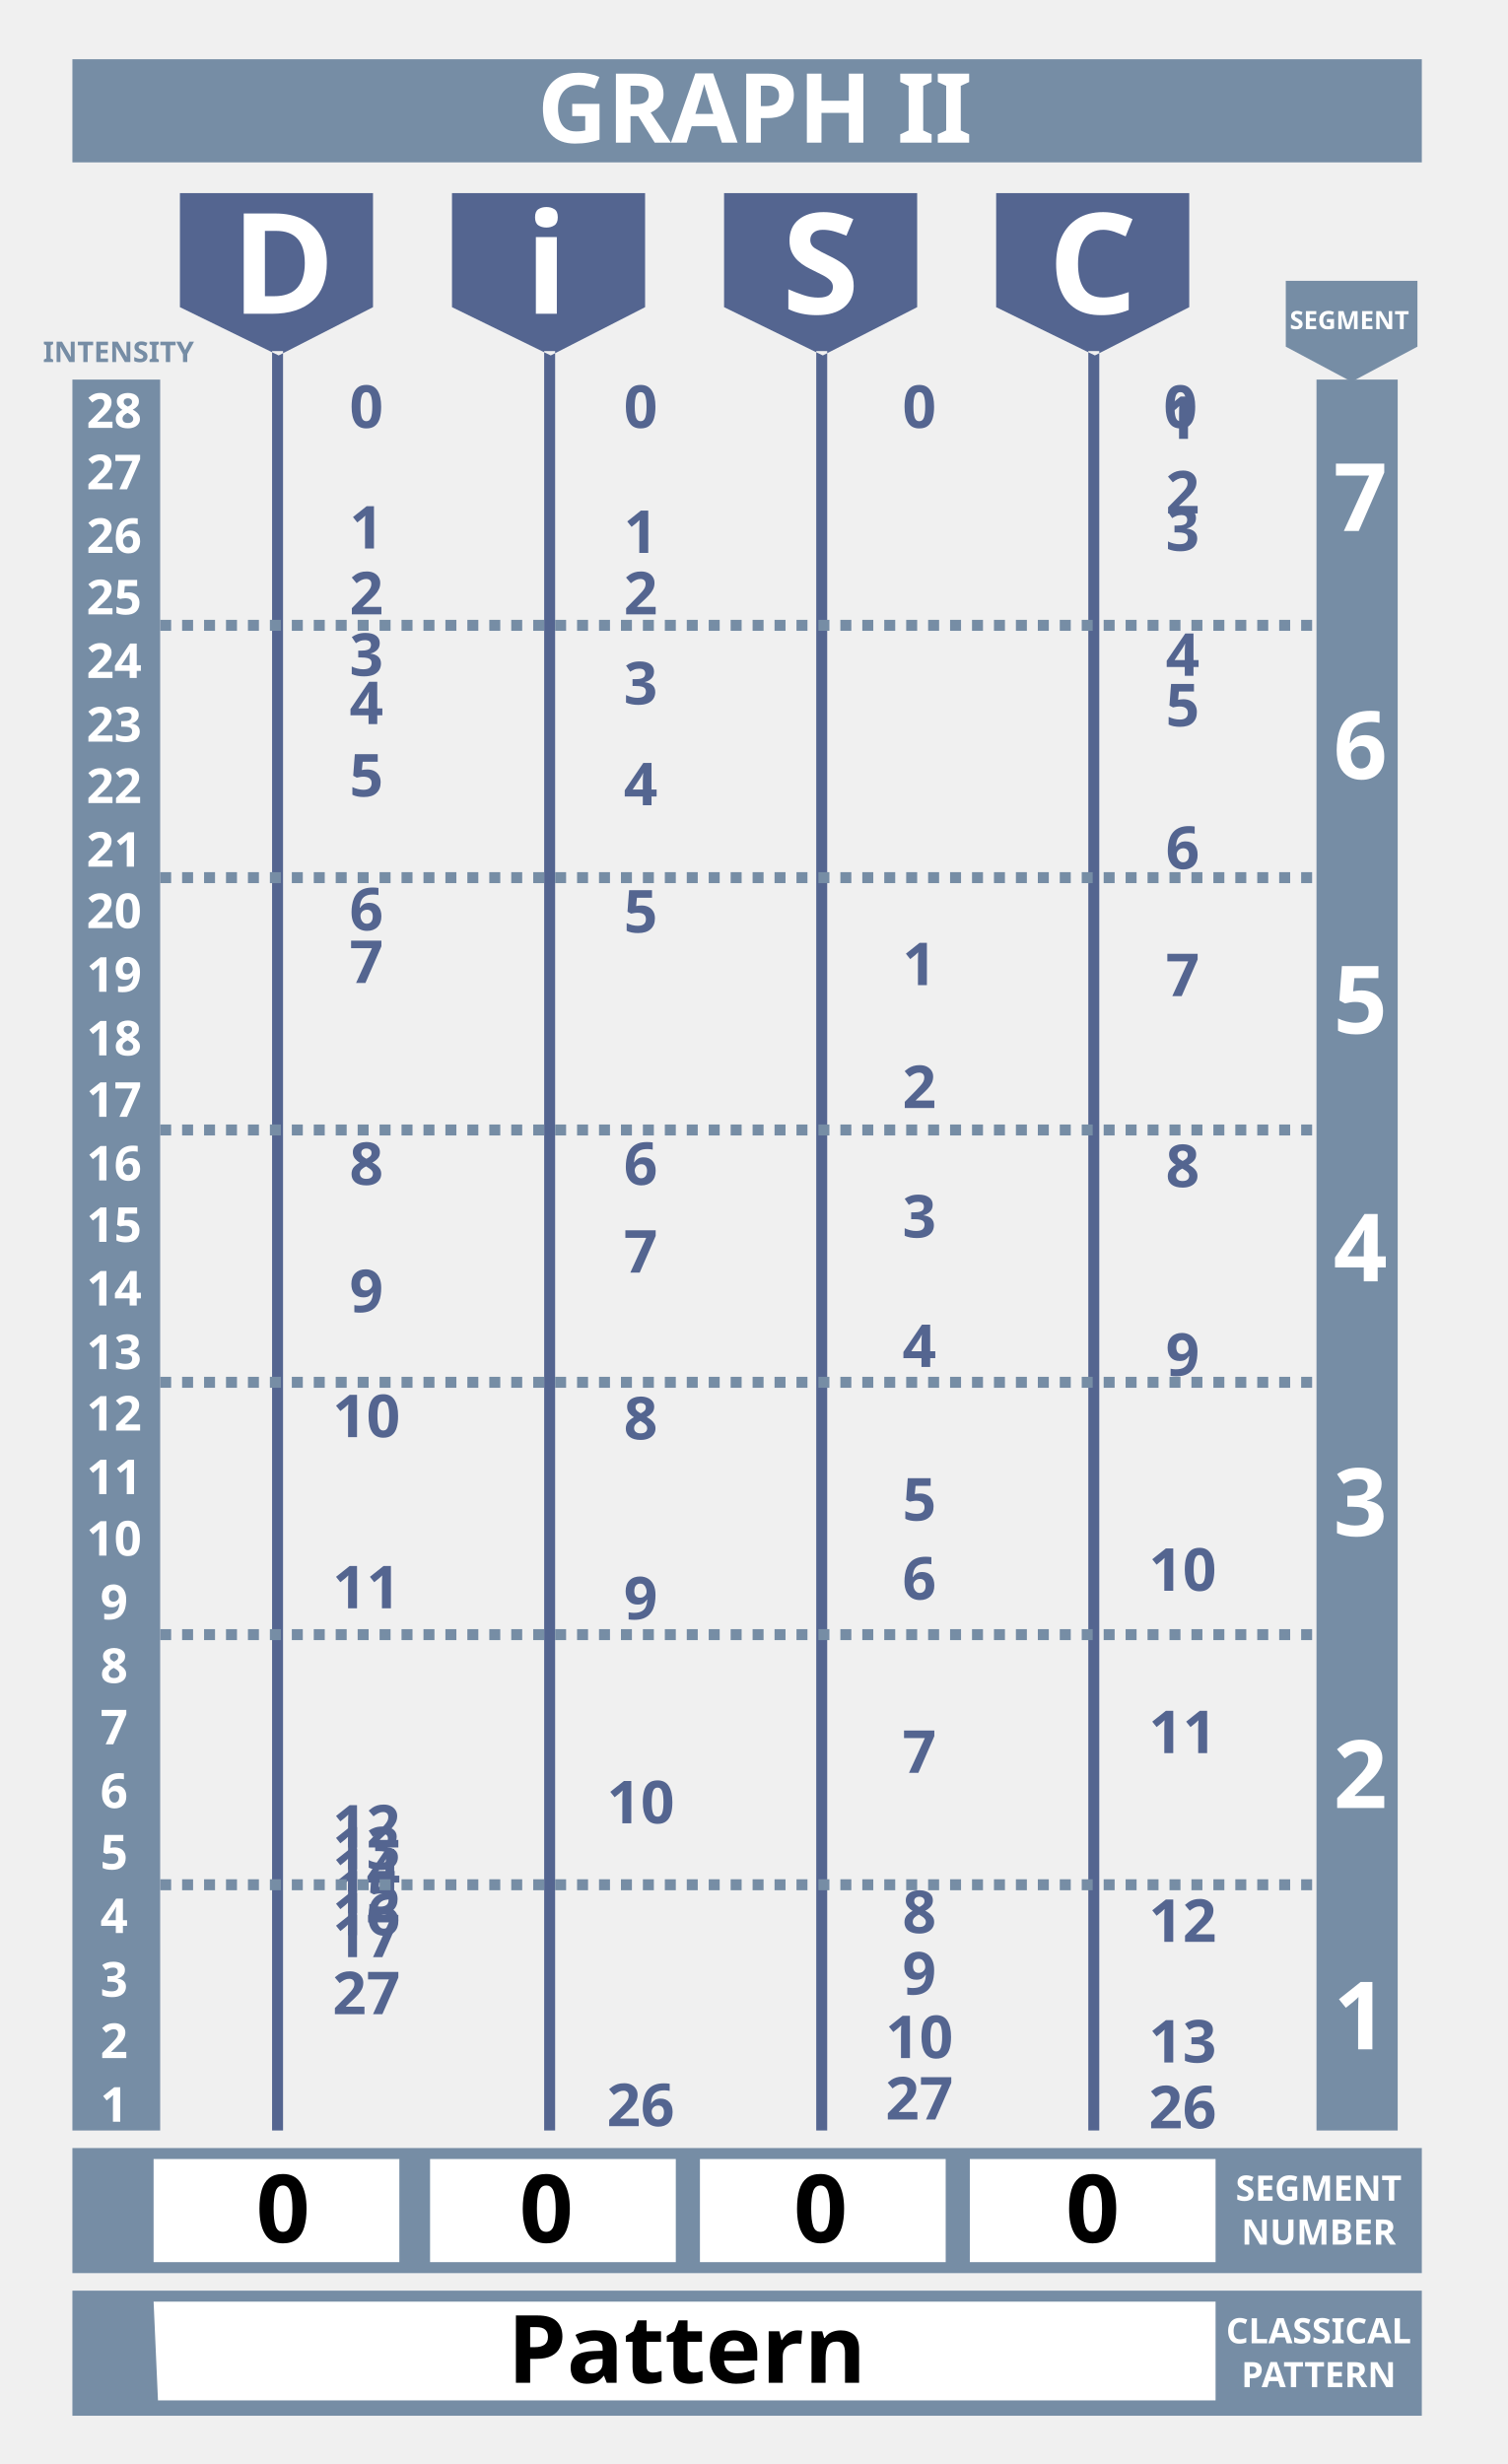
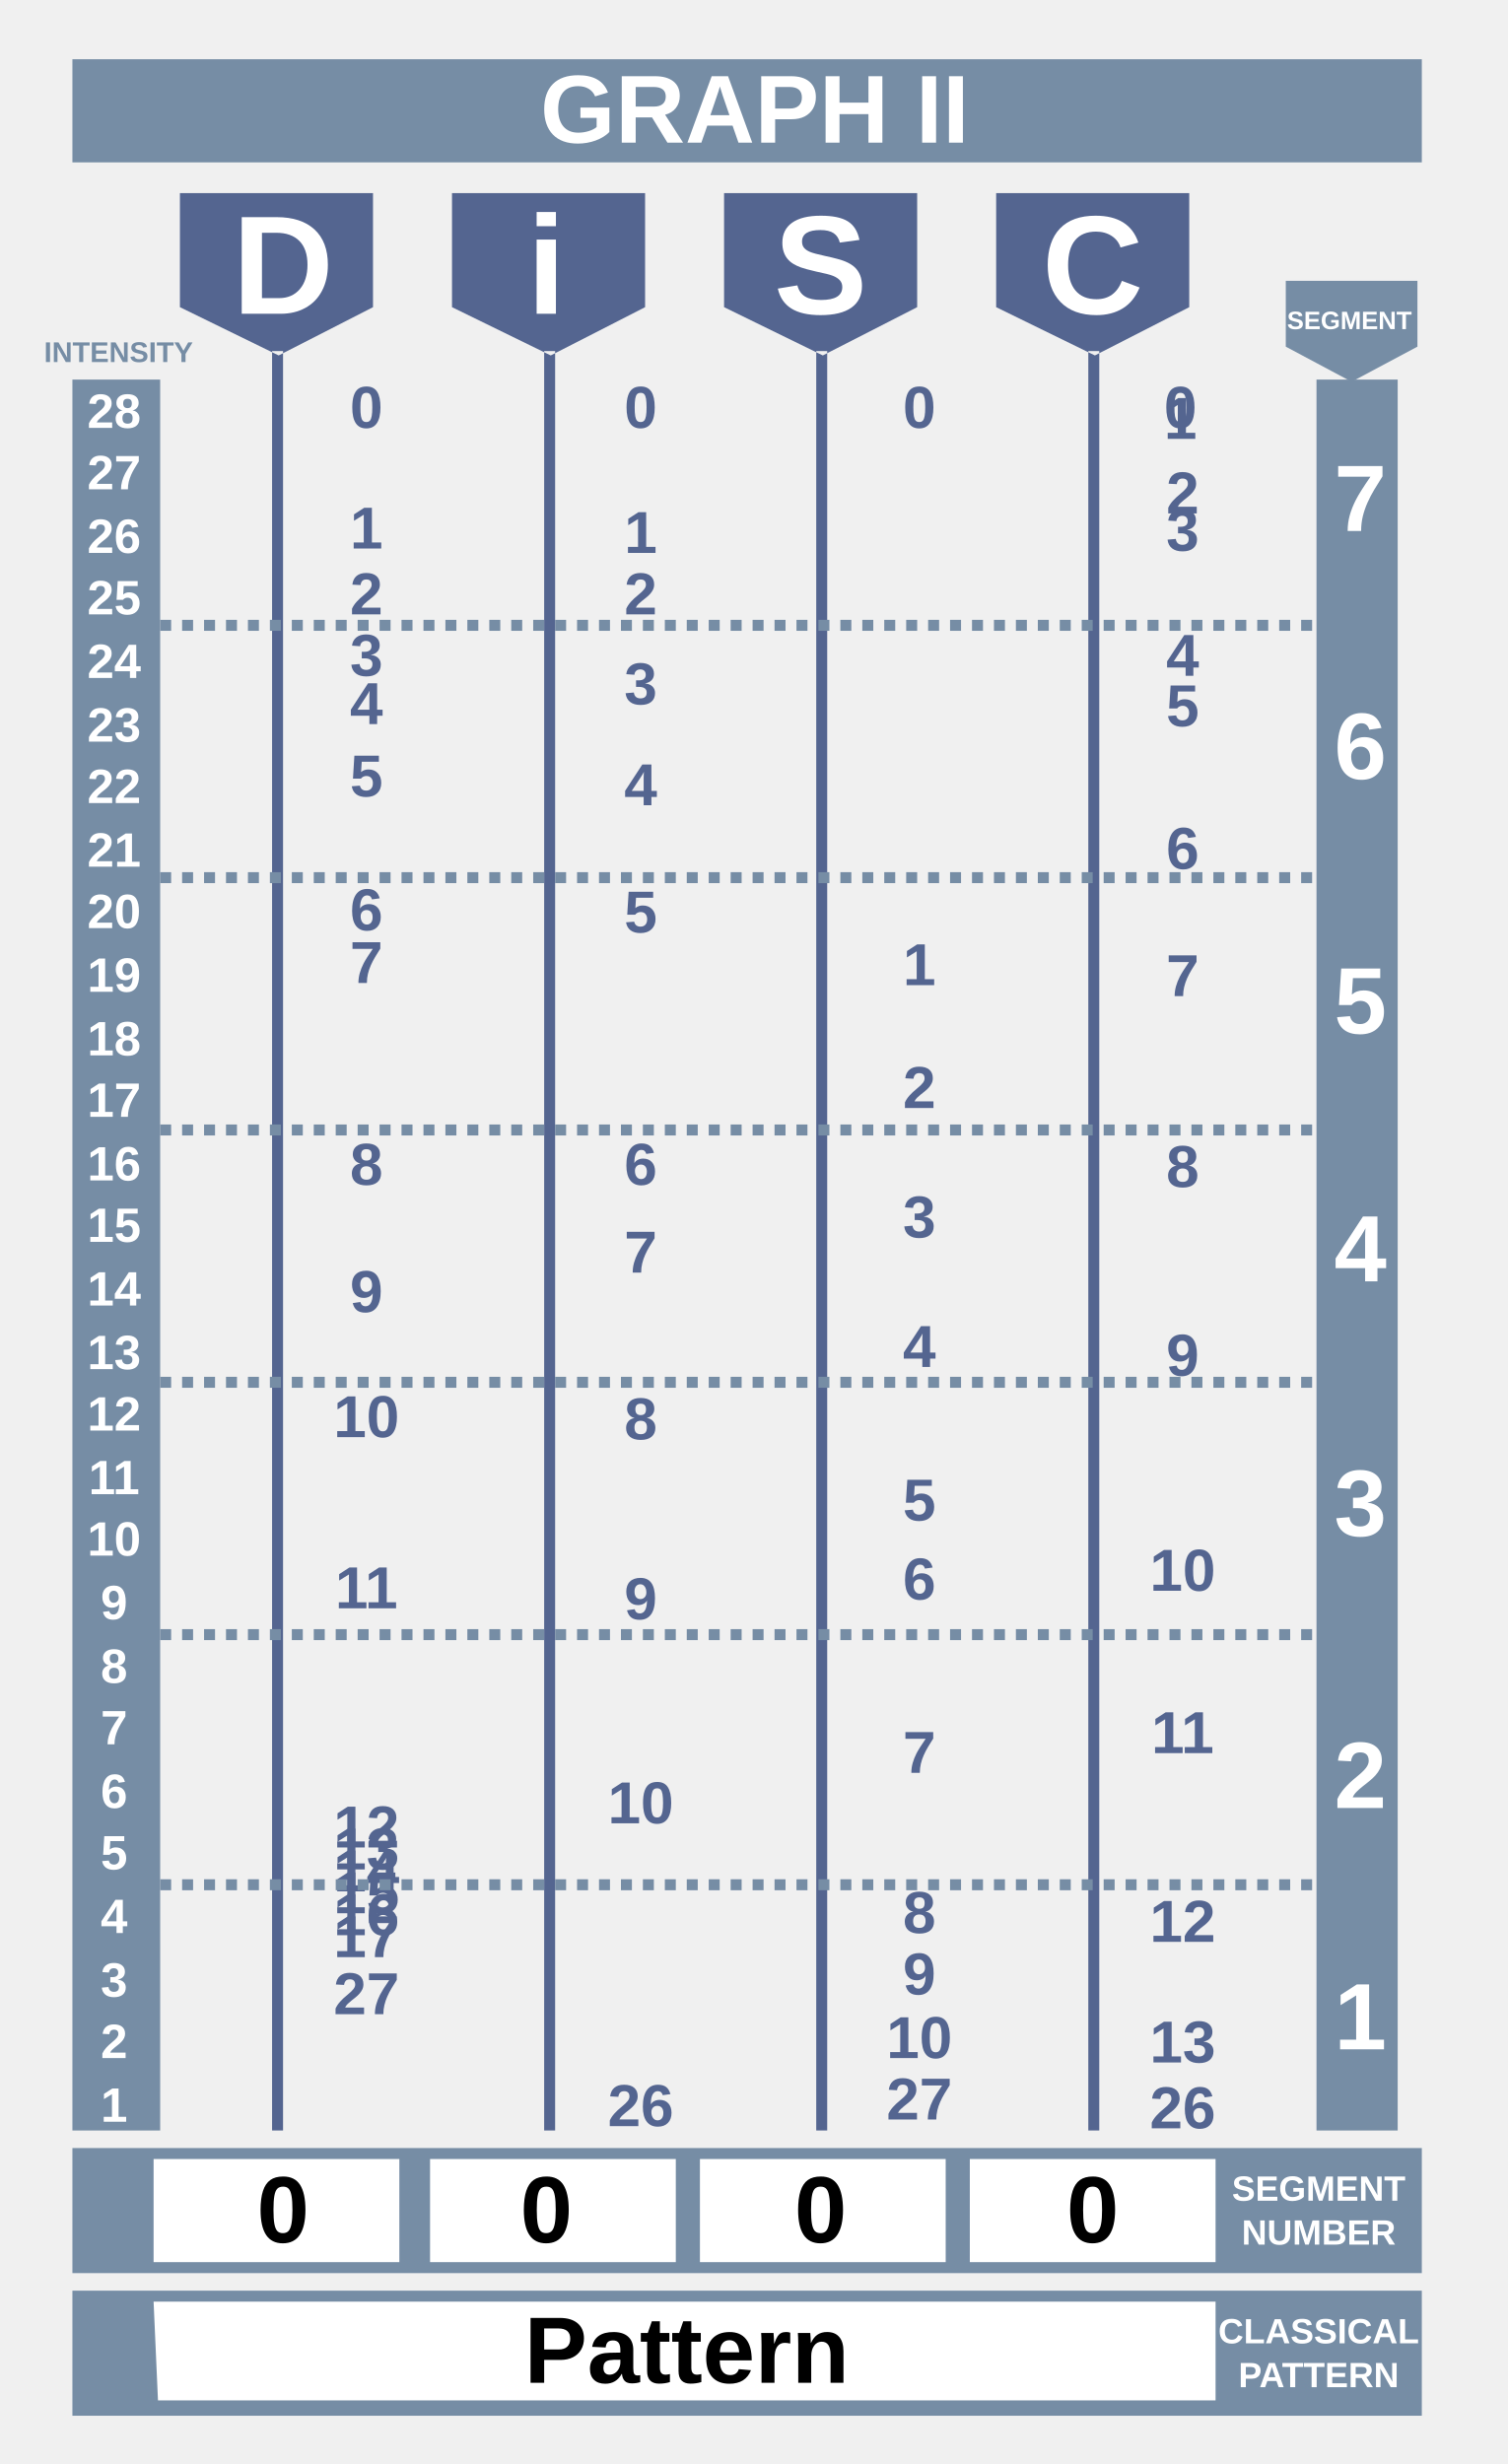
<svg xmlns="http://www.w3.org/2000/svg" viewBox="0 0 687 1123" version="1.1">
  <style type="text/css">
        

            path.chart-line {
                stroke: black;
                stroke-width: 8px;
                fill: none;
            }

            .box {
                fill: #768DA5;
                visibility: visible;
            }

            .box .gap {
                stroke: none;
                fill: white;
                visibility: visible;
            }

            .indicator.D {
                visibility: visible;
            }

            .indicator.i {
                visibility: visible;
            }

            .indicator.S {
                visibility: visible;
            }

            .indicator.C {
                visibility: visible;
            }

            .box .midpool {
                visibility: hidden;
                fill: #D0DDE5;
            }

            .dim {
                fill: #546590;
                visibility: visible;
            }

            line {
                stroke: #768DA5;
                stroke-width: 5px;
            }

            text {
-                 font-family: sans-serif;
+                 font-family: Arial, Helvetica, sans-serif;
                text-anchor: middle;
                font-size: 27px;
                font-weight: bold;
            }

			text.label {
				fill: white;
			}

			text.label.segment {
				font-size: 43px;
			}

			text.label.intensity {
				font-size: 22px;
			}

			text.label.header {
				font-size: 44px;
			}

			text.label.disc {
				font-size: 64px;
			}

            text.label.gaplabel {
                fill: white;
				font-size: 16px;
			}

			text.header.intensity {
			    fill: #768DA5;
				font-size: 13px;
			}

			text.header.segment {
			    fill: white;
				font-size: 11.5px;
			}

			.result text  {
				fill: black;
				font-size: 43px;
			}
			

			.result text.sn {
		
			}

			.result text.cp {

			}
        
    </style>
  <g>
    <g class="box">
      <path class="midpool" d="     M 72 514     l 527 0     l 0 117     l -527 0     Z" />
      <path d="     M 33 27     l 615 0     l 0 47     l -615 0     Z" />
      <path d="     M 33 173     l 0 798     l 40 0     l 0 -798     Z" />
      <path d="     M 600 173     l 0 798     l 37 0     l 0 -798     Z" />
      <path d="     M 586 128     l 60 0     l 0 30     l -30 16     l -30 -16      Z" />
      <path d="     M 33 979     l 615 0     l 0 57     l -615 0     Z" />
      <path class="gap" d="     M 70 984     l 112 0     l 0 47     l -112 0     Z" />
      <path class="gap" d="     M 196 984     l 112 0     l 0 47     l -112 0     Z" />
      <path class="gap" d="     M 319 984     l 112 0     l 0 47     l -112 0     Z" />
      <path class="gap" d="     M 442 984     l 112 0     l 0 47     l -112 0     Z" />
      <path d="     M 33 1044     l 615 0     l 0 57     l -615 0     Z" />
      <path class="gap" d="     M 70 1049     l 484 0     l 0 45     l -482 0     Z" />
    </g>
    <g class="dim">
      <path d="     M 82 88     l 88 0     l 0 52     l -43 22     l -45 -22     Z     M 124 160     l 0 811     l 5 0     l 0 -811     Z" />
      <text class="indicator D segment-7" x="167" y="195">0</text>
      <text class="indicator D segment-7" x="167" y="250">1</text>
      <text class="indicator D segment-7" x="167" y="280">2</text>
      <text class="indicator D segment-7" x="167" y="308">3</text>
      <text class="indicator D segment-7" x="167" y="330">4</text>
      <text class="indicator D segment-6" x="167" y="363">5</text>
      <text class="indicator D segment-6" x="167" y="424">6</text>
      <text class="indicator D segment-6" x="167" y="448">7</text>
      <text class="indicator D segment-5" x="167" y="540">8</text>
      <text class="indicator D segment-5" x="167" y="598">9</text>
      <text class="indicator D segment-4" x="167" y="655">10</text>
      <text class="indicator D segment-3" x="167" y="733">11</text>
      <text class="indicator D segment-3" x="167" y="842">12</text>
      <text class="indicator D segment-3" x="167" y="852">13</text>
      <text class="indicator D segment-2" x="167" y="862">14</text>
      <text class="indicator D segment-2" x="167" y="872">15</text>
      <text class="indicator D segment-1" x="167" y="882">16</text>
      <text class="indicator D segment-1" x="167" y="892">17</text>
      <text class="indicator D segment-1" x="167" y="918">27</text>
      <path d="     M 206 88     l 88 0     l 0 52     l -43 22     l -45 -22     Z     M 248 160     l 0 811     l 5 0     l 0 -811     Z" />
      <text class="indicator i segment-7" x="292" y="195">0</text>
      <text class="indicator i segment-7" x="292" y="252">1</text>
      <text class="indicator i segment-7" x="292" y="280">2</text>
      <text class="indicator i segment-6" x="292" y="321">3</text>
      <text class="indicator i segment-5" x="292" y="367">4</text>
      <text class="indicator i segment-4" x="292" y="425">5</text>
      <text class="indicator i segment-3" x="292" y="540">6</text>
      <text class="indicator i segment-3" x="292" y="580">7</text>
      <text class="indicator i segment-2" x="292" y="656">8</text>
      <text class="indicator i segment-1" x="292" y="738">9</text>
      <text class="indicator i segment-1" x="292" y="831">10</text>
      <text class="indicator i segment-1" x="292" y="969">26</text>
      <path d="     M 330 88     l 88 0     l 0 52     l -43 22     l -45 -22     Z     M 372 160     l 0 811     l 5 0     l 0 -811     Z" />
      <text class="indicator S segment-7" x="419" y="195">0</text>
      <text class="indicator S segment-7" x="419" y="449">1</text>
      <text class="indicator S segment-6" x="419" y="505">2</text>
      <text class="indicator S segment-5" x="419" y="564">3</text>
      <text class="indicator S segment-4" x="419" y="623">4</text>
      <text class="indicator S segment-3" x="419" y="693">5</text>
      <text class="indicator S segment-3" x="419" y="729">6</text>
      <text class="indicator S segment-2" x="419" y="808">7</text>
      <text class="indicator S segment-2" x="419" y="881">8</text>
      <text class="indicator S segment-1" x="419" y="909">9</text>
      <text class="indicator S segment-1" x="419" y="938">10</text>
      <text class="indicator S segment-1" x="419" y="966">27</text>
      <path d="     M 454 88     l 88 0     l 0 52     l -43 22     l -45 -22     Z     M 496 160     l 0 811     l 5 0     l 0 -811     Z" />
      <text class="indicator C segment-7" x="538" y="195">0</text>
      <text class="indicator C segment-7" x="538" y="200">1</text>
      <text class="indicator C segment-7" x="539" y="234">2</text>
      <text class="indicator C segment-7" x="539" y="251">3</text>
      <text class="indicator C segment-6" x="539" y="308">4</text>
      <text class="indicator C segment-6" x="539" y="331">5</text>
      <text class="indicator C segment-5" x="539" y="396">6</text>
      <text class="indicator C segment-4" x="539" y="454">7</text>
      <text class="indicator C segment-4" x="539" y="541">8</text>
      <text class="indicator C segment-3" x="539" y="627">9</text>
      <text class="indicator C segment-2" x="539" y="725">10</text>
      <text class="indicator C segment-2" x="539" y="799">11</text>
      <text class="indicator C segment-1" x="539" y="885">12</text>
      <text class="indicator C segment-1" x="539" y="940">13</text>
      <text class="indicator C segment-1" x="539" y="970">26</text>
    </g>
  </g>
  <g class="label">
    <text class="label segment" x="620" y="242">7</text>
    <text class="label segment" x="620" y="355">6</text>
    <text class="label segment" x="620" y="471">5</text>
    <text class="label segment" x="620" y="584">4</text>
    <text class="label segment" x="620" y="700">3</text>
    <text class="label segment" x="620" y="824">2</text>
    <text class="label segment" x="620" y="934">1</text>
    <text class="label intensity" x="52" y="195">28</text>
    <text class="label intensity" x="52" y="223">27</text>
    <text class="label intensity" x="52" y="252">26</text>
    <text class="label intensity" x="52" y="280">25</text>
    <text class="label intensity" x="52" y="309">24</text>
    <text class="label intensity" x="52" y="338">23</text>
    <text class="label intensity" x="52" y="366">22</text>
    <text class="label intensity" x="52" y="395">21</text>
    <text class="label intensity" x="52" y="423">20</text>
    <text class="label intensity" x="52" y="452">19</text>
    <text class="label intensity" x="52" y="481">18</text>
    <text class="label intensity" x="52" y="509">17</text>
    <text class="label intensity" x="52" y="538">16</text>
    <text class="label intensity" x="52" y="566">15</text>
    <text class="label intensity" x="52" y="595">14</text>
    <text class="label intensity" x="52" y="624">13</text>
    <text class="label intensity" x="52" y="652">12</text>
    <text class="label intensity" x="52" y="681">11</text>
    <text class="label intensity" x="52" y="709">10</text>
    <text class="label intensity" x="52" y="738">9</text>
    <text class="label intensity" x="52" y="767">8</text>
    <text class="label intensity" x="52" y="795">7</text>
    <text class="label intensity" x="52" y="824">6</text>
    <text class="label intensity" x="52" y="852">5</text>
    <text class="label intensity" x="52" y="881">4</text>
    <text class="label intensity" x="52" y="910">3</text>
    <text class="label intensity" x="52" y="938">2</text>
    <text class="label intensity" x="52" y="967">1</text>
    <text class="label disc D" x="129" y="143">D</text>
    <text class="label disc i" x="249" y="143">i</text>
    <text class="label disc S" x="374" y="143">S</text>
    <text class="label disc C" x="498" y="143">C</text>
    <text class="label header" x="344" y="65">GRAPH II</text>
    <text class="header intensity" x="54" y="165">INTENSITY</text>
    <text class="header segment" x="615" y="150">SEGMENT</text>
    <text class="label gaplabel" x="601" y="1003">SEGMENT</text>
    <text class="label gaplabel" x="601" y="1023">NUMBER</text>
    <text class="label gaplabel" x="601" y="1068">CLASSICAL</text>
    <text class="label gaplabel" x="601" y="1088">PATTERN</text>
    <line stroke-dasharray="5,5" x1="73" x2="601" y1="285" y2="285" />
    <line stroke-dasharray="5,5" x1="73" x2="601" y1="400" y2="400" />
    <line stroke-dasharray="5,5" x1="73" x2="601" y1="515" y2="515" />
    <line stroke-dasharray="5,5" x1="73" x2="601" y1="630" y2="630" />
    <line stroke-dasharray="5,5" x1="73" x2="601" y1="745" y2="745" />
    <line stroke-dasharray="5,5" x1="73" x2="601" y1="859" y2="859" />
  </g>
  <g class="result">
    <text x="129" y="1022" class="sn dim-D">0</text>
    <text x="249" y="1022" class="sn dim-i">0</text>
    <text x="374" y="1022" class="sn dim-S">0</text>
    <text x="498" y="1022" class="sn dim-C">0</text>
    <text class="cp" x="313" y="1086">Pattern</text>
  </g>
</svg>
